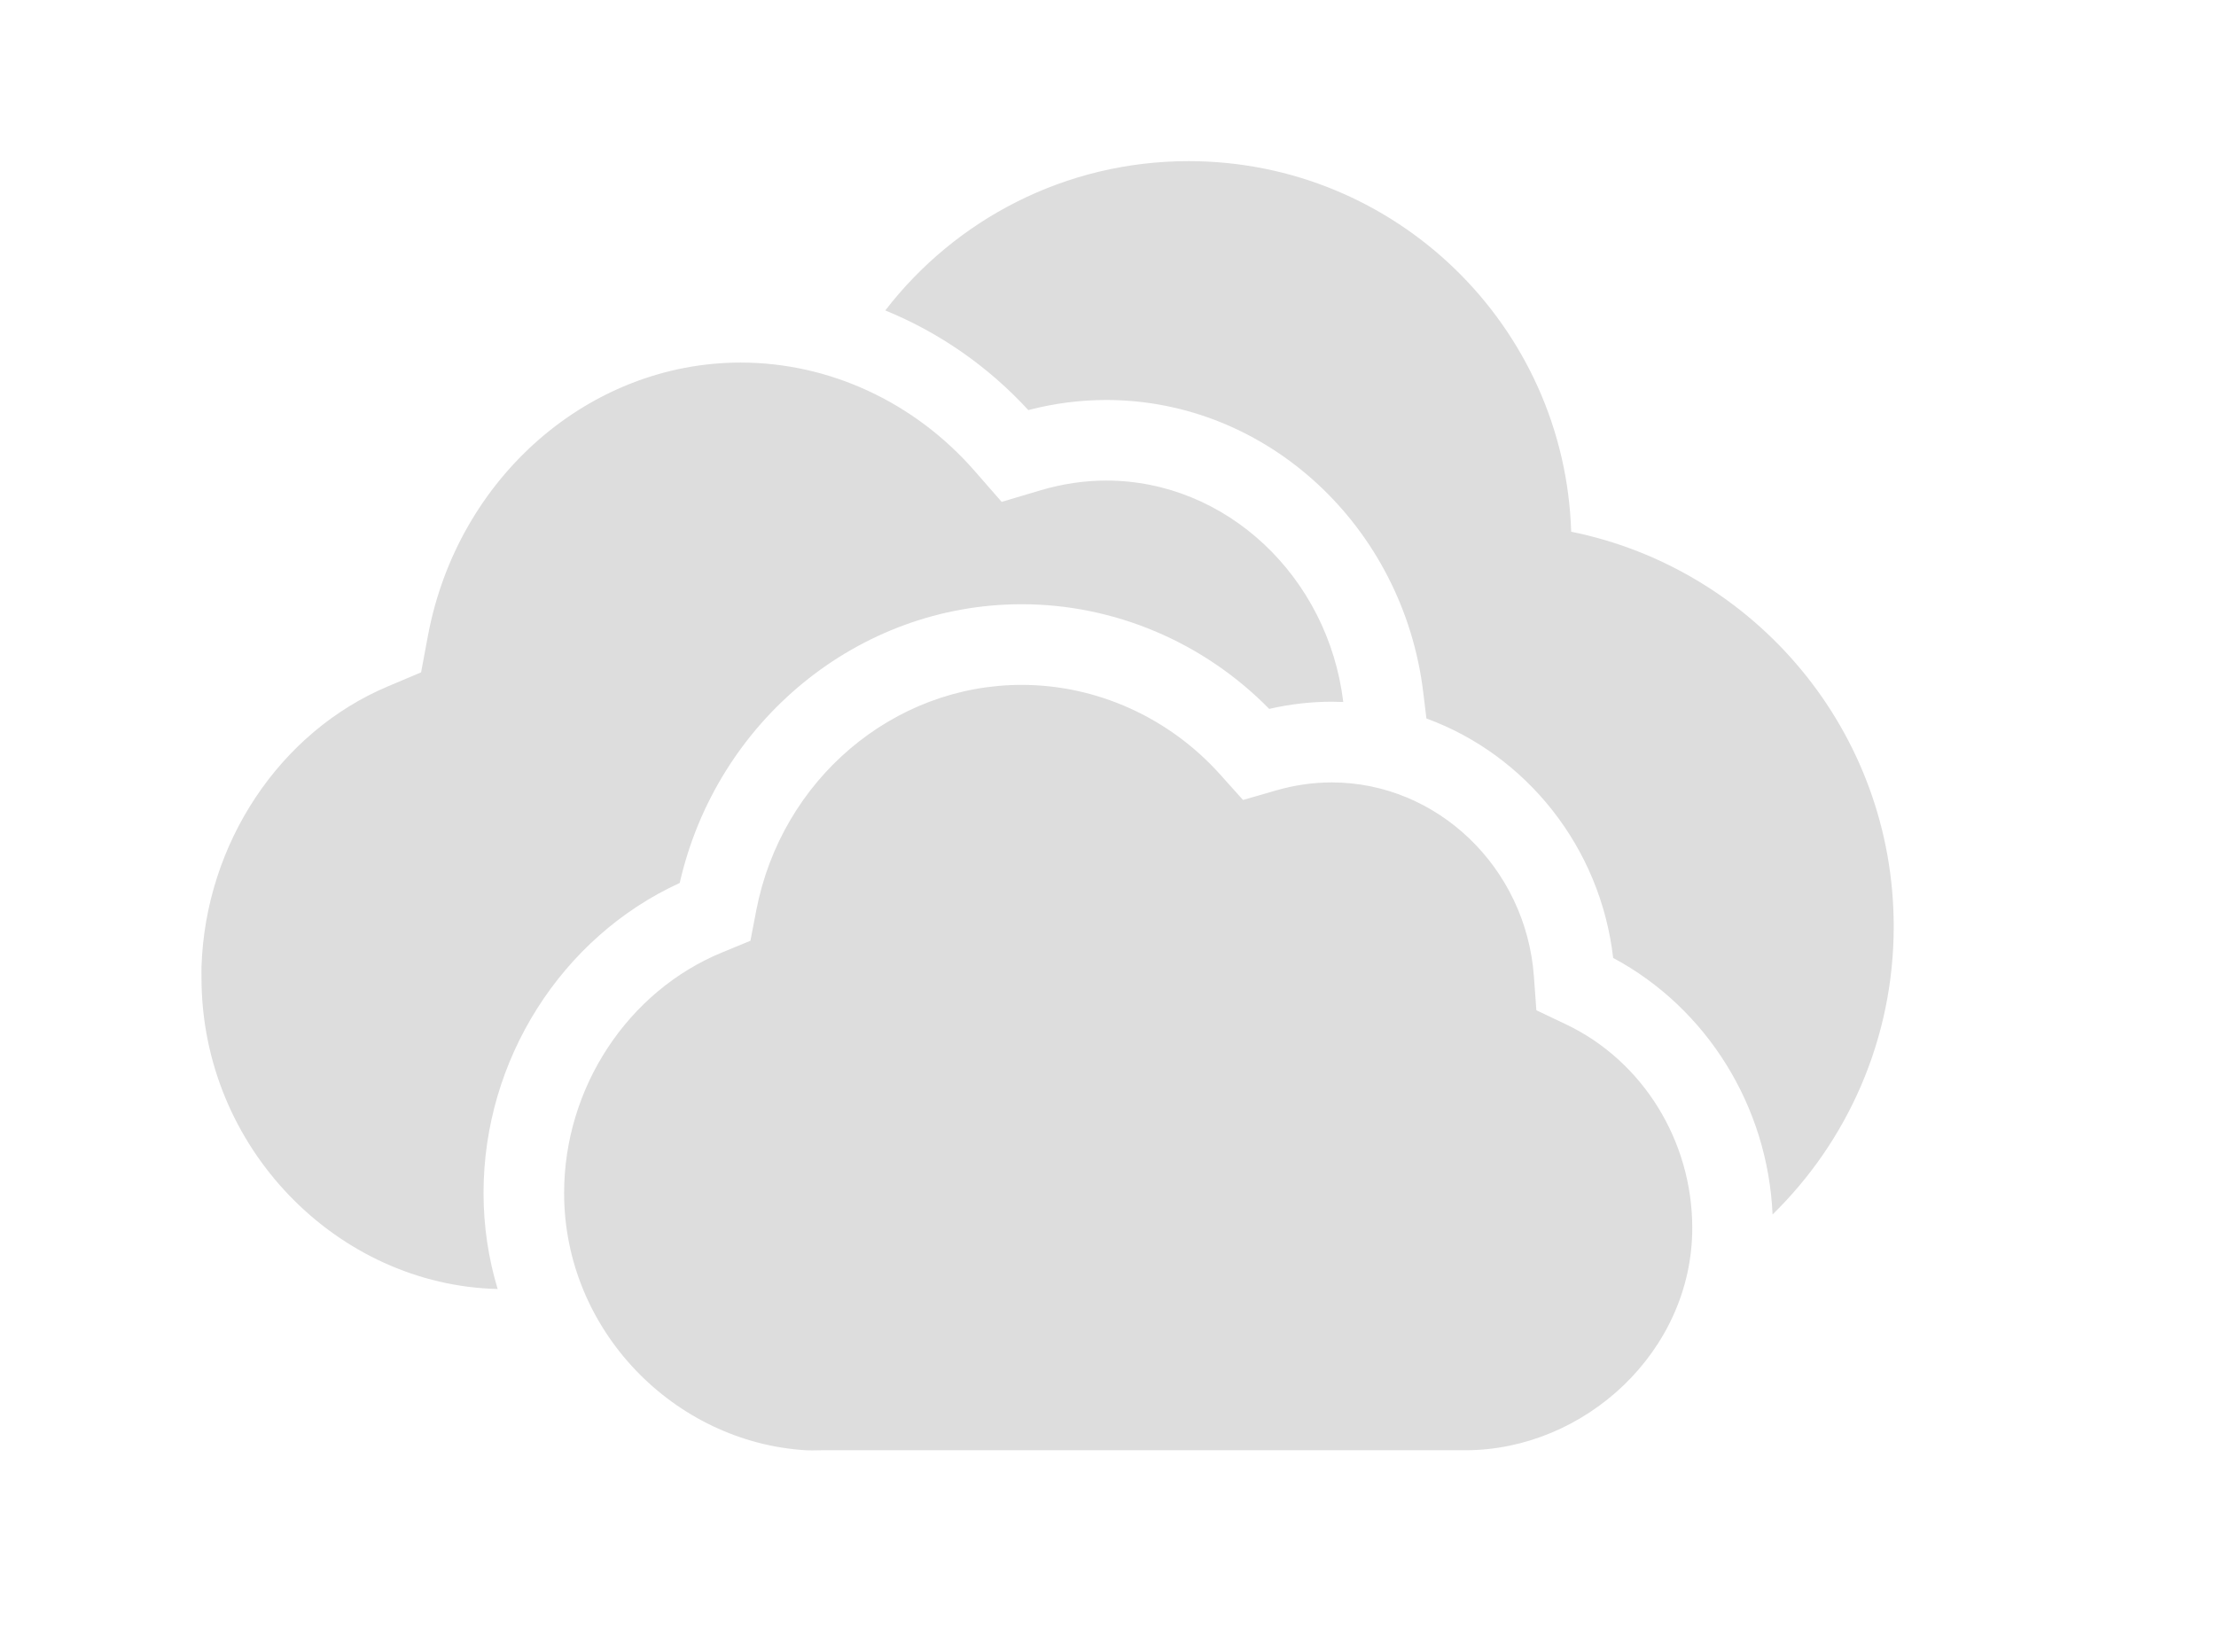
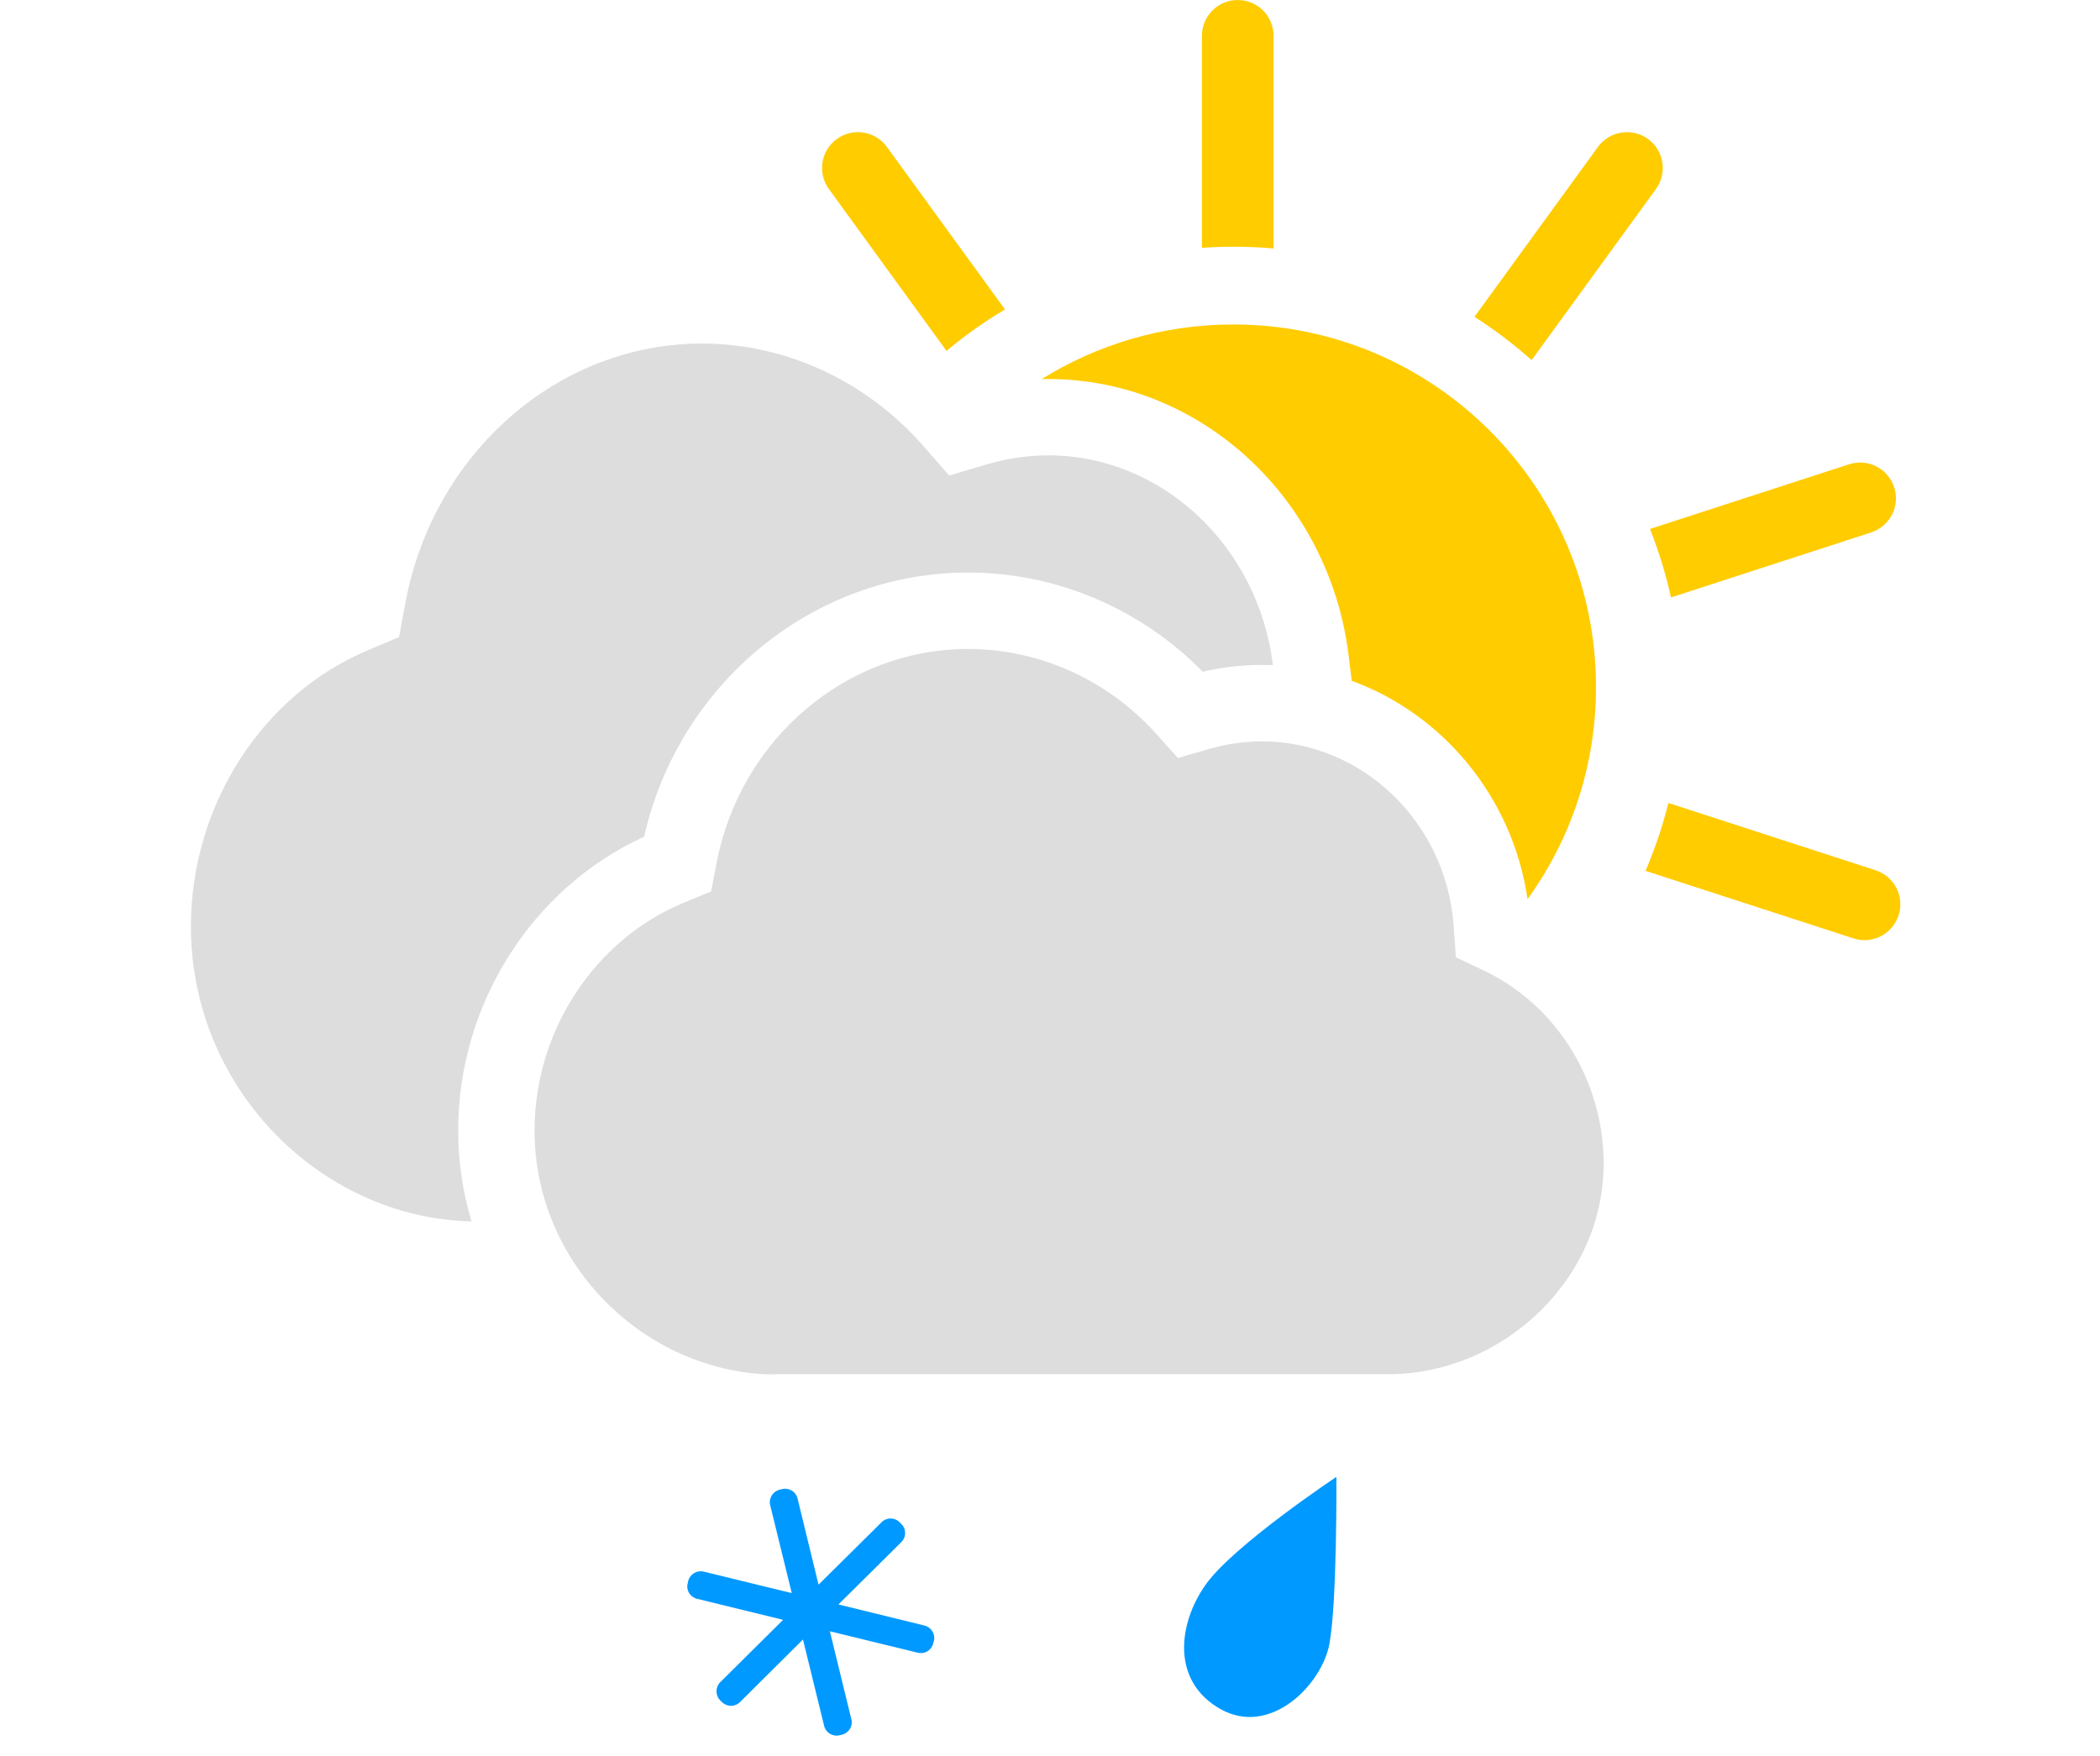
- <svg xmlns="http://www.w3.org/2000/svg" height="41" viewbox="0 0 55 41" width="55">
-   <path d="m47.001 23c0 2.801-1.152 5.333-3.007 7.148-.116-2.681-1.625-5.12-3.956-6.369-.318-2.761-2.167-5.042-4.635-5.944l-.079-.65c-.496-4.101-3.86-7.256-7.868-7.256-.646 0-1.295.084-1.934.25-1.004-1.091-2.22-1.931-3.55-2.473 1.737-2.254 4.464-3.706 7.529-3.706 5.146 0 9.336 4.092 9.495 9.199 4.567.925 8.005 4.961 8.005 9.801zm-42 1.27c0-.087-.003-.184 0-.27.098-3.059 1.936-5.829 4.629-6.963l.821-.347.172-.919c.739-3.924 4.005-6.771 7.762-6.771 2.195 0 4.309.979 5.802 2.687l.674.771.954-.284c.544-.162 1.096-.245 1.641-.245 2.983 0 5.507 2.388 5.883 5.496-.095-.004-.19-.006-.285-.006-.519 0-1.039.06-1.553.178-1.625-1.655-3.84-2.598-6.143-2.598-4.06 0-7.573 2.901-8.488 6.919-2.938 1.347-4.869 4.391-4.869 7.696 0 .827.123 1.627.35 2.383-3.965-.093-7.35-3.496-7.35-7.728zm33.131.808.738.351c1.903.907 3.131 2.89 3.131 5.053 0 3.068-2.676 5.518-5.635 5.518h-.365-15.623c-.168.005-.294.005-.377 0-3.262-.198-6-2.971-6-6.385 0-2.611 1.578-5.012 3.927-5.975l.697-.287.146-.759c.627-3.242 3.399-5.593 6.586-5.593 1.862 0 3.656.809 4.923 2.22l.571.637.809-.234c.462-.134.93-.202 1.392-.202 2.621 0 4.825 2.117 5.019 4.819z" fill="#ddd" fill-rule="evenodd" />
+ <svg xmlns="http://www.w3.org/2000/svg" height="46" viewbox="0 0 55 46" width="55">
+   <g fill="none" fill-rule="evenodd">
+     <g fill="#fc0" transform="translate(21)">
+       <path d="m10.479 6.492v-5.554c0-.518.42-.938.938-.938s.938.42.938.938v5.571c-.344-.03-.692-.046-1.044-.046-.28 0-.558.01-.833.029zm7.138 1.808 3.234-4.451c.305-.419.892-.512 1.311-.208.419.305.512.892.208 1.311l-3.256 4.482c-.467-.416-.967-.795-1.496-1.134zm4.597 5.557 5.213-1.694c.493-.16 1.022.11 1.182.603.16.493-.11 1.022-.603 1.182l-5.242 1.703c-.136-.618-.322-1.217-.551-1.794zm.481 7.178 5.427 1.763c.493.16.763.69.603 1.182-.16.493-.69.763-1.182.603l-5.446-1.769c.245-.571.446-1.165.599-1.779zm-18.906-11.843-3.08-4.24c-.305-.419-.212-1.006.208-1.311s1.006-.212 1.311.208l3.093 4.257c-.54.321-1.052.685-1.531 1.086z" fill-rule="nonzero" />
+       <path d="m19.007 23.556c1.128-1.562 1.793-3.481 1.793-5.556 0-5.247-4.253-9.5-9.5-9.5-1.842 0-3.561.524-5.017 1.431.057-.001.114-.002.172-.002 4.008 0 7.372 3.155 7.868 7.256l.079.65c2.401.878 4.216 3.06 4.606 5.72z" />
+     </g>
+     <path d="m12.35 31.998c-3.965-.093-7.35-3.496-7.35-7.728 0-3.161 1.86-6.067 4.629-7.233l.821-.347.172-.919c.739-3.924 4.005-6.771 7.762-6.771 2.195 0 4.309.979 5.802 2.687l.674.771.954-.284c.544-.162 1.096-.245 1.641-.245 2.983 0 5.507 2.388 5.883 5.496-.095-.004-.19-.006-.285-.006-.519 0-1.039.06-1.553.178-1.625-1.655-3.84-2.598-6.143-2.598-4.06 0-7.573 2.901-8.488 6.919-2.938 1.347-4.869 4.391-4.869 7.696 0 .827.123 1.627.35 2.383zm25.781-6.92.738.351c1.903.907 3.131 2.89 3.131 5.053 0 3.068-2.676 5.518-5.635 5.518h-.365-15.623c-.169.005-.294.005-.377 0-3.263-.197-6-2.97-6-6.385 0-2.611 1.578-5.012 3.927-5.975l.697-.287.146-.759c.627-3.242 3.399-5.593 6.586-5.593 1.862 0 3.656.809 4.923 2.22l.571.637.809-.234c.462-.134.93-.202 1.392-.202 2.621 0 4.825 2.117 5.019 4.819z" fill="#ddd" />
+     <g fill="#09f">
+       <path d="m4.818 4.067c-.205 1.079-1.55 2.434-2.847 1.709s-1.124-2.235-.392-3.266 3.422-2.82 3.422-2.82.021 3.297-.184 4.376z" transform="translate(30 39)" />
+       <path d="m4.959 4.032 1.65-1.636c.128-.13.131-.34 0-.47l-.048-.047c-.128-.132-.34-.132-.47-.003l-1.653 1.638-.55-2.26c-.043-.178-.225-.288-.405-.244l-.064.016c-.178.042-.291.227-.248.403l.566 2.306-2.307-.563c-.177-.043-.36.065-.405.245l-.014.064c-.047.181.067.361.245.403l2.254.551-1.647 1.634c-.13.131-.13.342-.003.473l.048.047c.131.131.34.131.471.003l1.651-1.642.555 2.264c.043.178.225.289.402.244l.064-.014c.181-.045.293-.225.247-.403l-.563-2.306 2.305.562c.177.045.359-.067.402-.244l.017-.064c.045-.177-.067-.36-.244-.404z" transform="translate(17 38)" />
+     </g>
+   </g>
</svg>
